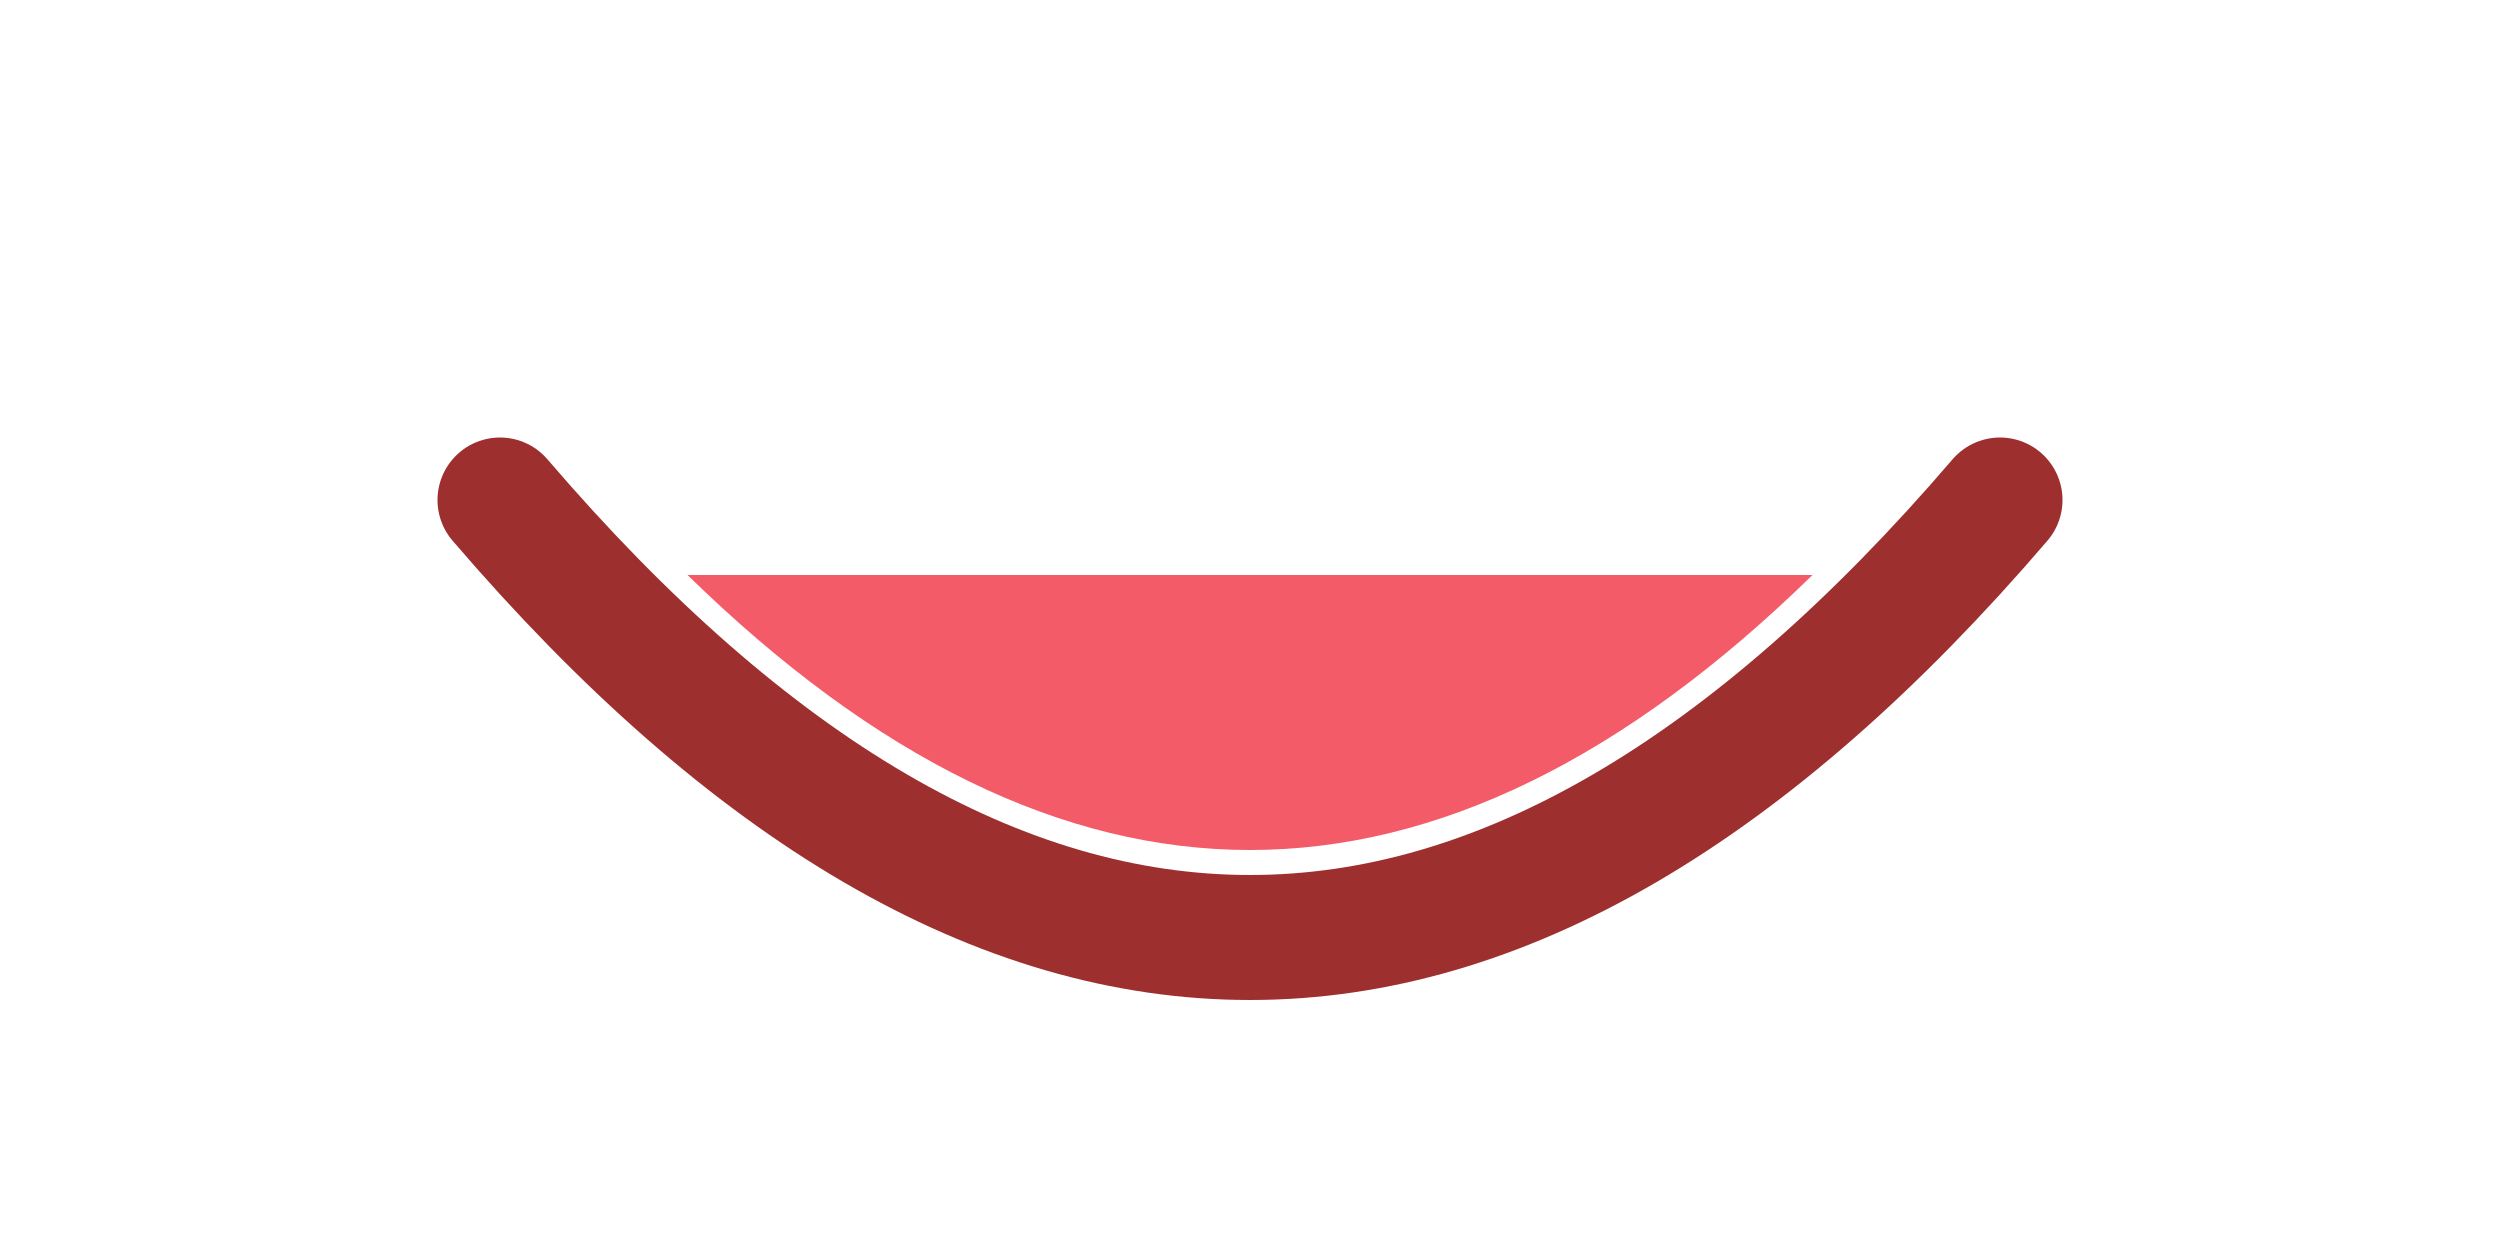
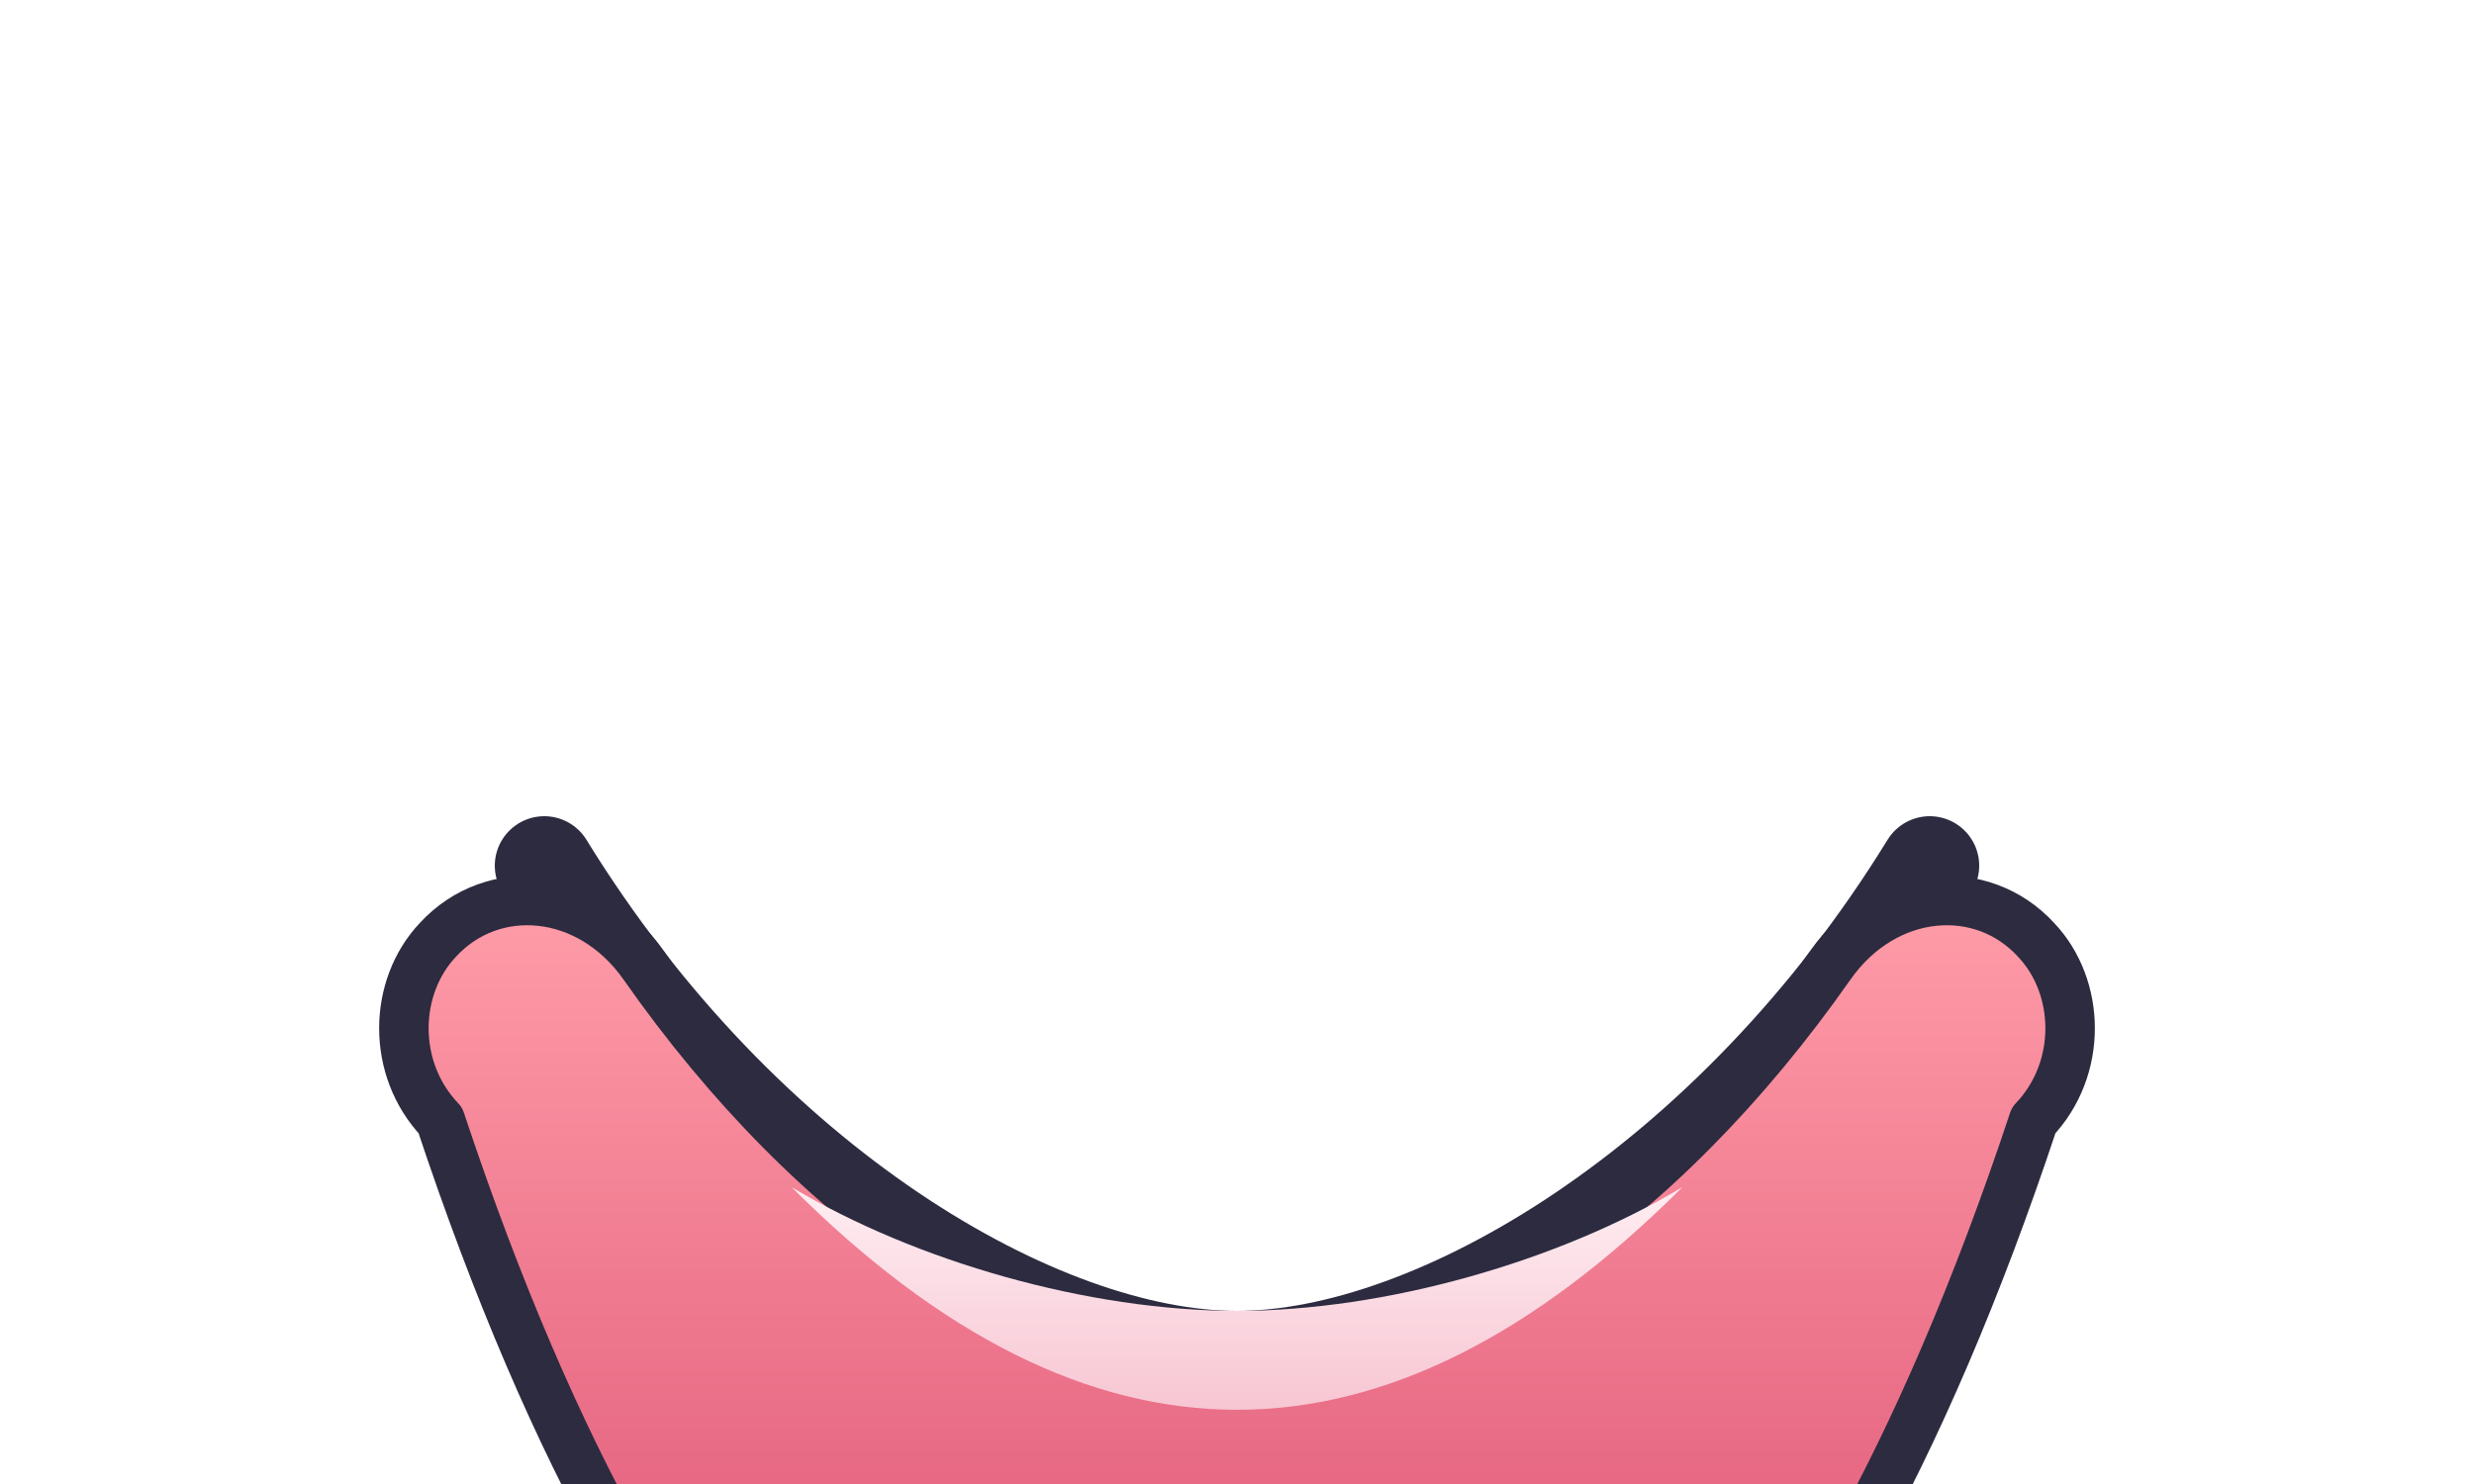
- <svg xmlns="http://www.w3.org/2000/svg" viewBox="0 0 200 100">
-   <path d="M40 40 Q100 110 160 40" fill="none" stroke="#9e2f2f" stroke-width="10" stroke-linecap="round" />
-   <path d="M55 46 Q100 90 145 46" fill="#f45b69" stroke="none" />
+ <svg xmlns="http://www.w3.org/2000/svg" viewBox="0 0 200 120">
+   <defs>
+     <linearGradient id="lipBase" x1="0" y1="0" x2="0" y2="1">
+       <stop offset="0" stop-color="#ff9ca8" />
+       <stop offset="1" stop-color="#d23b63" />
+     </linearGradient>
+     <linearGradient id="innerSmile" x1="0" y1="0" x2="0" y2="1">
+       <stop offset="0" stop-color="#ffeef2" />
+       <stop offset="1" stop-color="#f7c6d3" />
+     </linearGradient>
+   </defs>
+   <g stroke-linecap="round" stroke-linejoin="round">
+     <path d="M44 70c16 26 40 40 56 40s40-14 56-40" fill="none" stroke="#2c2b40" stroke-width="8" />
+     <path d="M52 78c14 20 32 32 48 32s34-12 48-32c4.4-6.2 12.2-6.8 16.6-2 3.6 3.8 3.8 10.4-.2 14.6C146 146 122 162 100 162S54 146 35.6 90.6c-4-4.2-3.8-10.8-.2-14.6 4.4-4.8 12.2-4.2 16.6 2z" fill="url(#lipBase)" stroke="#2c2b40" stroke-width="4" />
+     <path d="M64 96c12 12 24 18 36 18s24-6 36-18c-10 6-24 10-36 10s-26-4-36-10z" fill="url(#innerSmile)" />
+   </g>
</svg>
